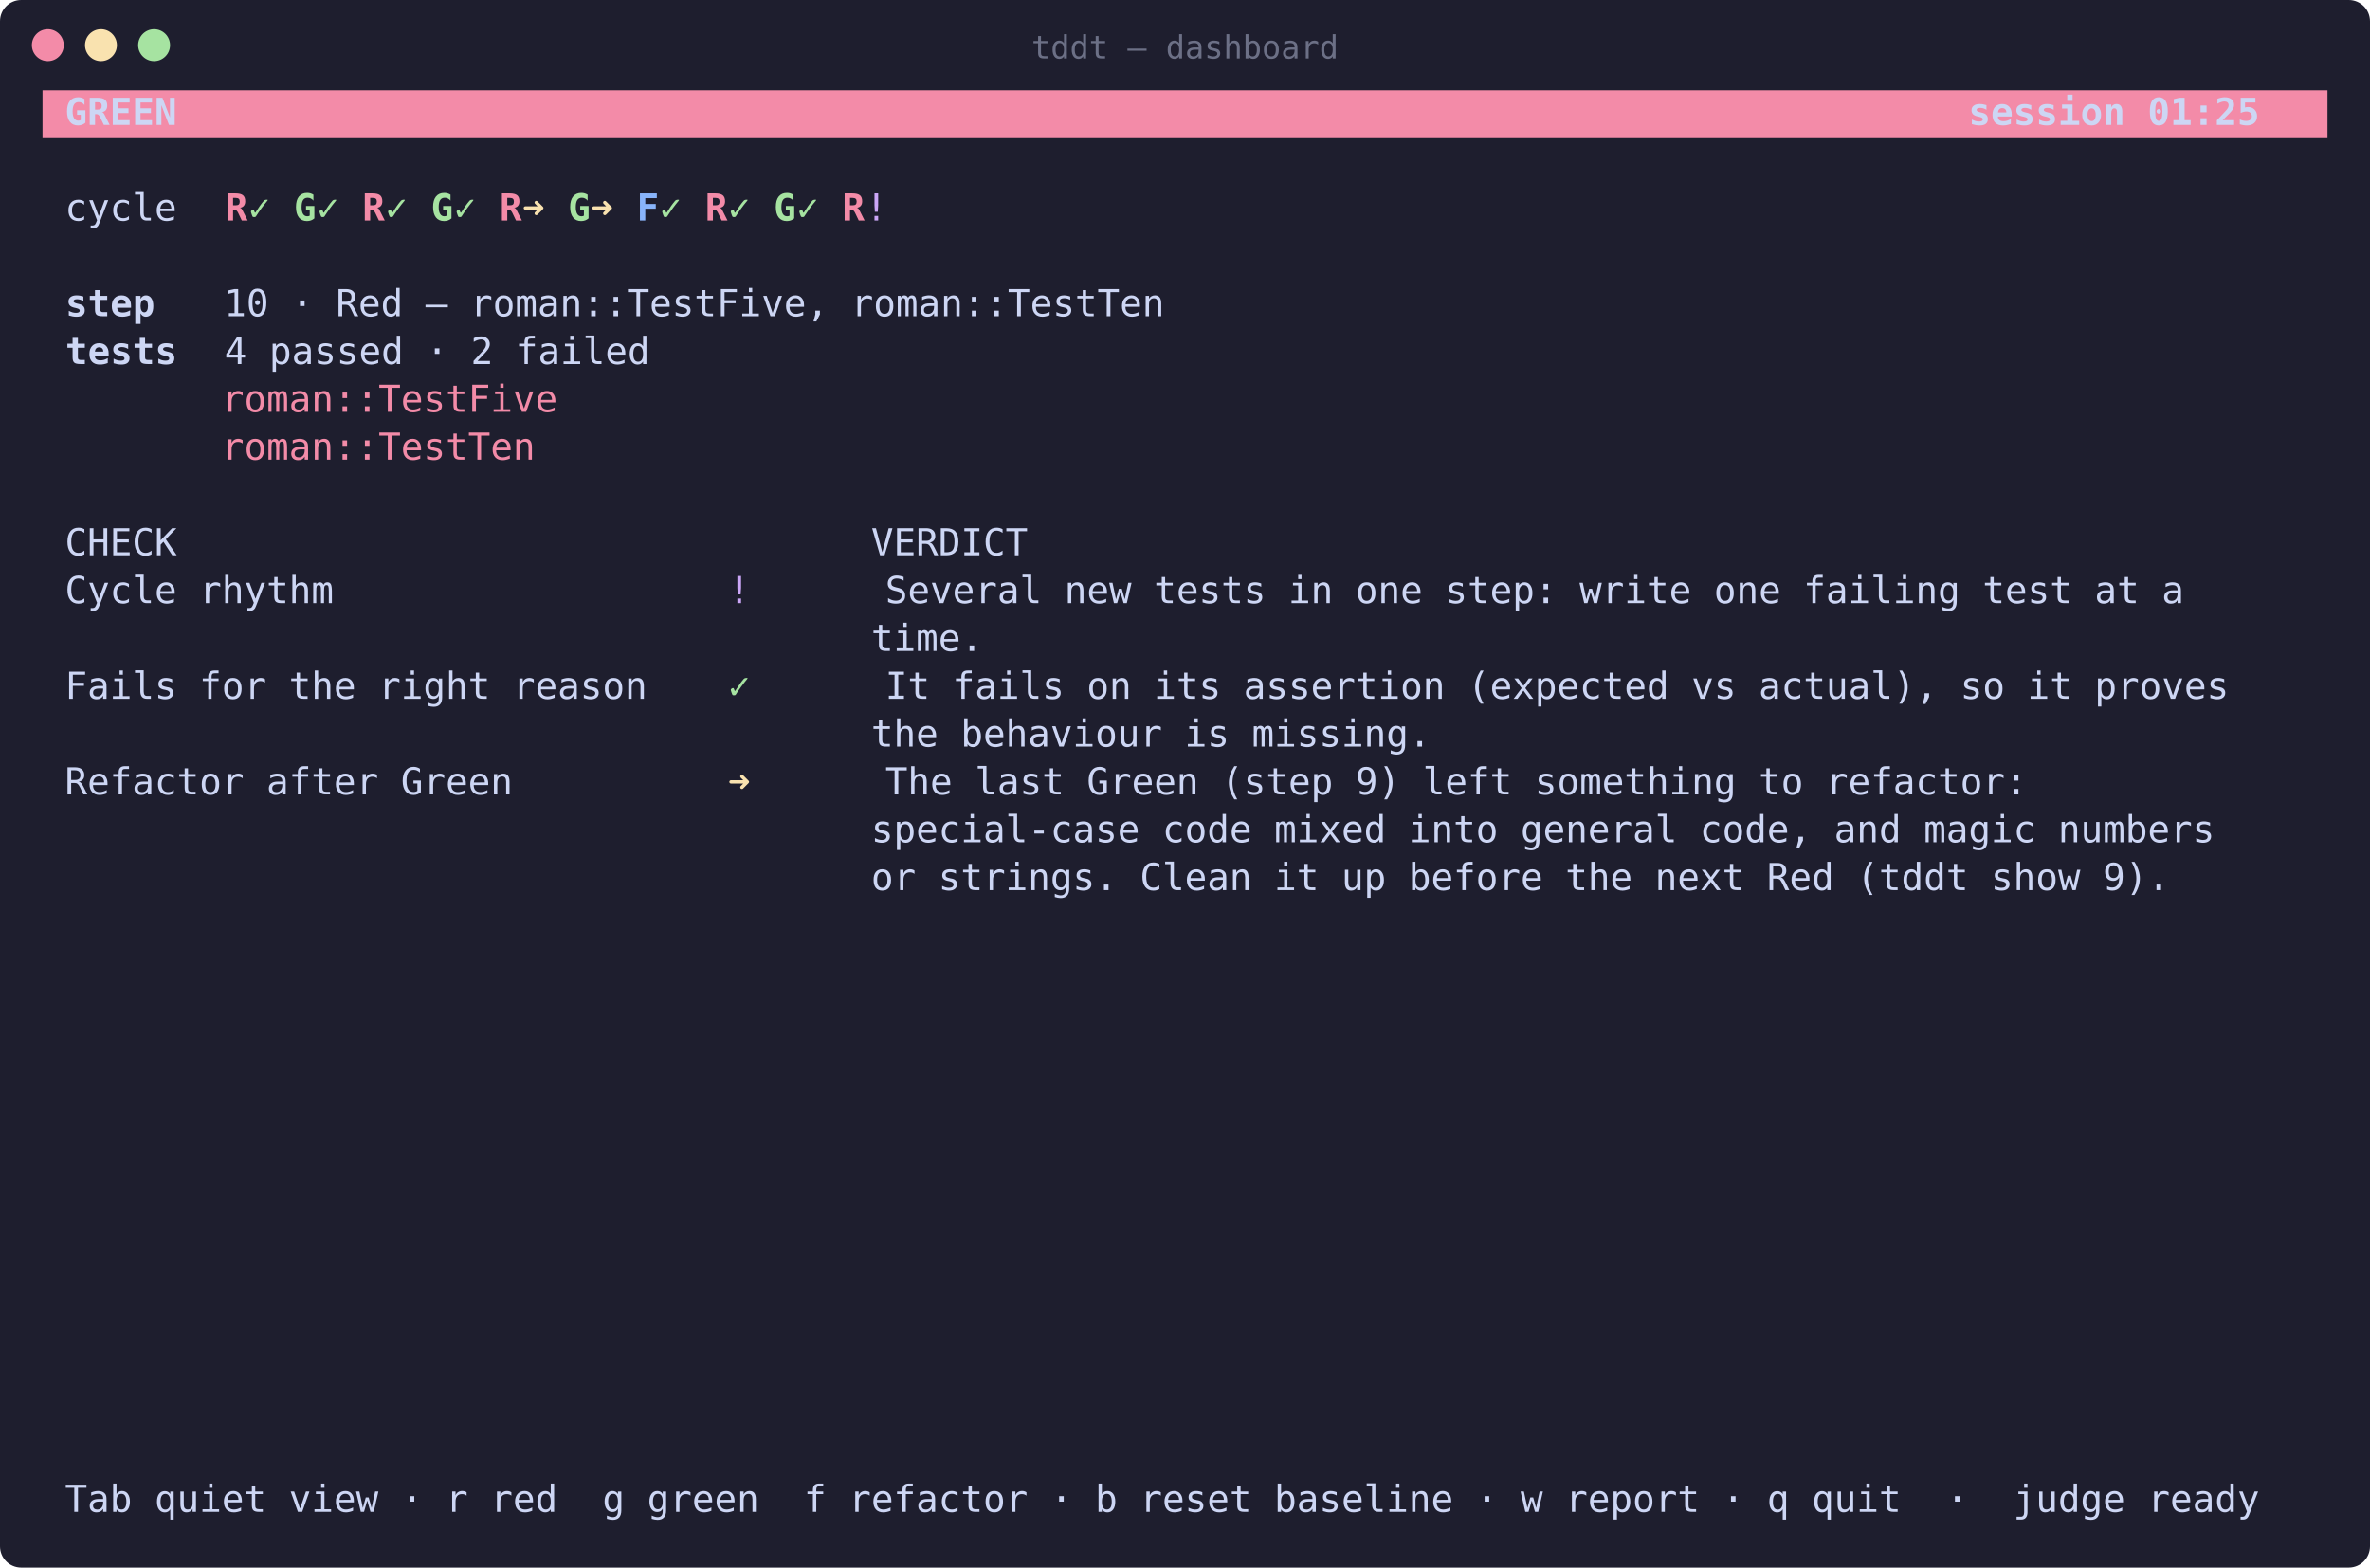
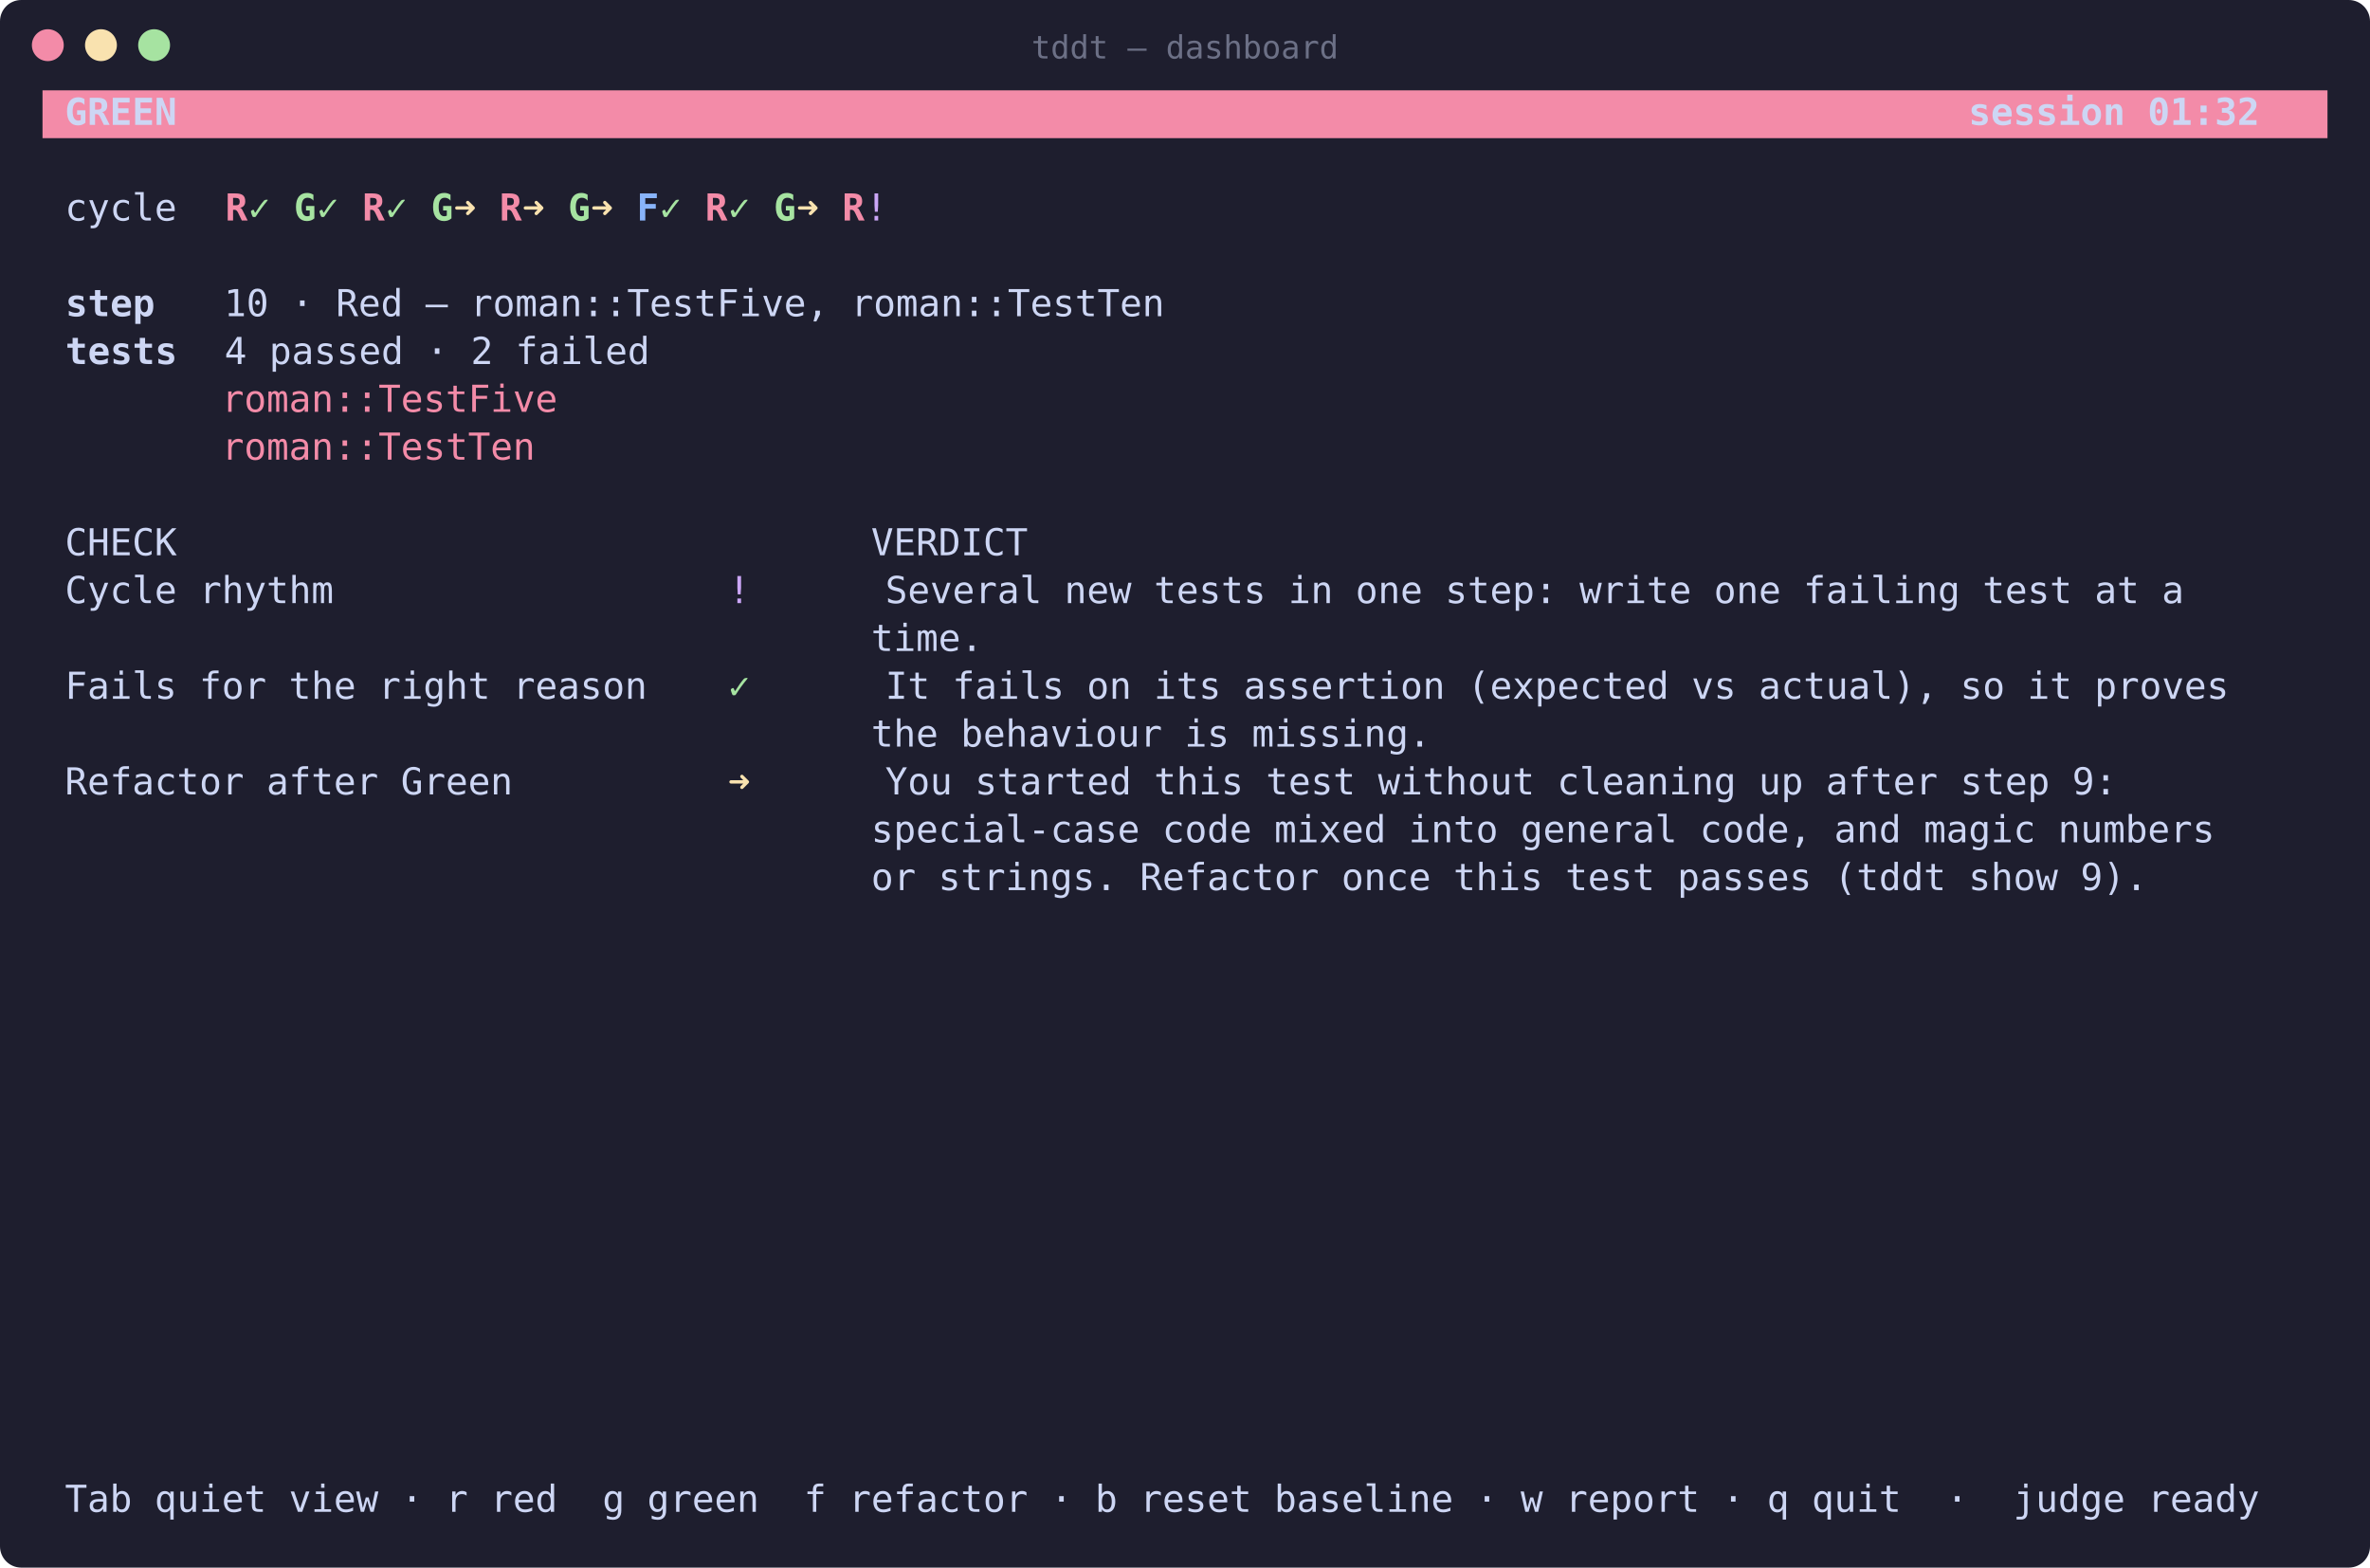
<svg xmlns="http://www.w3.org/2000/svg" width="892" height="590" viewBox="0 0 892 590" font-family="ui-monospace,SFMono-Regular,Menlo,Consolas,monospace" font-size="14">
  <rect width="892" height="590" rx="8" fill="#1e1e2e" />
  <circle cx="18" cy="17" r="6" fill="#f38ba8" />
  <circle cx="38" cy="17" r="6" fill="#f9e2af" />
  <circle cx="58" cy="17" r="6" fill="#a6e3a1" />
  <text x="446.0" y="22" fill="#6c7086" text-anchor="middle" font-size="12">tddt — dashboard</text>
  <rect x="16.0" y="34.0" width="860.0" height="18" fill="#f38ba8" />
-   <text x="16.0 24.6 33.2 41.8 50.4 59.0 67.6 76.2 84.8 93.4 102.0 110.6 119.2 127.8 136.4 145.0 153.6 162.2 170.8 179.4 188.0 196.6 205.2 213.8 222.4 231.0 239.6 248.2 256.8 265.4 274.0 282.6 291.2 299.8 308.4 317.0 325.6 334.2 342.8 351.4 360.0 368.6 377.2 385.8 394.4 403.0 411.6 420.2 428.8 437.4 446.0 454.6 463.2 471.8 480.4 489.0 497.6 506.2 514.8 523.4 532.0 540.6 549.2 557.8 566.4 575.0 583.6 592.2 600.8 609.4 618.0 626.6 635.2 643.8 652.4 661.0 669.6 678.2 686.8 695.4 704.0 712.6 721.2 729.8 738.4 747.0 755.6 764.2 772.8 781.4 790.0 798.6 807.2 815.8 824.4 833.0 841.6 850.2 858.8 867.4" y="47.0" fill="#cdd6f4" font-weight="bold" xml:space="preserve"> GREEN                                                                                session 01:25 </text>
+   <text x="16.0 24.6 33.2 41.8 50.4 59.0 67.6 76.2 84.8 93.4 102.0 110.6 119.2 127.8 136.4 145.0 153.6 162.2 170.8 179.4 188.0 196.6 205.2 213.8 222.4 231.0 239.6 248.2 256.8 265.4 274.0 282.6 291.2 299.8 308.4 317.0 325.6 334.2 342.8 351.4 360.0 368.6 377.2 385.8 394.4 403.0 411.6 420.2 428.8 437.4 446.0 454.6 463.2 471.8 480.4 489.0 497.6 506.2 514.8 523.4 532.0 540.6 549.2 557.8 566.4 575.0 583.6 592.2 600.8 609.4 618.0 626.6 635.2 643.8 652.4 661.0 669.6 678.2 686.8 695.4 704.0 712.6 721.2 729.8 738.4 747.0 755.6 764.2 772.8 781.4 790.0 798.6 807.2 815.8 824.4 833.0 841.6 850.2 858.8 867.4" y="47.0" fill="#cdd6f4" font-weight="bold" xml:space="preserve"> GREEN                                                                                session 01:32 </text>
  <text x="16.0 24.6 33.2 41.8 50.4 59.0" y="83.0" fill="#cdd6f4" xml:space="preserve"> cycle</text>
  <text x="84.8" y="83.0" fill="#f38ba8" font-weight="bold" xml:space="preserve">R</text>
  <text x="93.4" y="83.0" fill="#a6e3a1" xml:space="preserve">✓</text>
  <text x="110.6" y="83.0" fill="#a6e3a1" font-weight="bold" xml:space="preserve">G</text>
  <text x="119.2" y="83.0" fill="#a6e3a1" xml:space="preserve">✓</text>
  <text x="136.4" y="83.0" fill="#f38ba8" font-weight="bold" xml:space="preserve">R</text>
  <text x="145.0" y="83.0" fill="#a6e3a1" xml:space="preserve">✓</text>
  <text x="162.2" y="83.0" fill="#a6e3a1" font-weight="bold" xml:space="preserve">G</text>
-   <text x="170.8" y="83.0" fill="#a6e3a1" xml:space="preserve">✓</text>
+   <text x="170.8" y="83.0" fill="#f9e2af" xml:space="preserve">➜</text>
  <text x="188.0" y="83.0" fill="#f38ba8" font-weight="bold" xml:space="preserve">R</text>
  <text x="196.6" y="83.0" fill="#f9e2af" xml:space="preserve">➜</text>
  <text x="213.8" y="83.0" fill="#a6e3a1" font-weight="bold" xml:space="preserve">G</text>
  <text x="222.4" y="83.0" fill="#f9e2af" xml:space="preserve">➜</text>
  <text x="239.6" y="83.0" fill="#89b4fa" font-weight="bold" xml:space="preserve">F</text>
  <text x="248.2" y="83.0" fill="#a6e3a1" xml:space="preserve">✓</text>
  <text x="265.4" y="83.0" fill="#f38ba8" font-weight="bold" xml:space="preserve">R</text>
  <text x="274.0" y="83.0" fill="#a6e3a1" xml:space="preserve">✓</text>
  <text x="291.2" y="83.0" fill="#a6e3a1" font-weight="bold" xml:space="preserve">G</text>
-   <text x="299.8" y="83.0" fill="#a6e3a1" xml:space="preserve">✓</text>
+   <text x="299.8" y="83.0" fill="#f9e2af" xml:space="preserve">➜</text>
  <text x="317.0" y="83.0" fill="#f38ba8" font-weight="bold" xml:space="preserve">R</text>
  <text x="325.6" y="83.0" fill="#cba6f7" xml:space="preserve">!</text>
  <text x="24.6 33.2 41.8 50.4" y="119.0" fill="#cdd6f4" font-weight="bold" xml:space="preserve">step</text>
  <text x="59.0 67.6 76.2 84.8 93.4 102.0 110.6 119.2 127.8 136.4 145.0 153.6 162.2 170.8 179.4 188.0 196.6 205.2 213.8 222.4 231.0 239.6 248.2 256.8 265.4 274.0 282.6 291.2 299.8 308.4 317.0 325.6 334.2 342.8 351.4 360.0 368.6 377.2 385.8 394.4 403.0 411.6 420.2 428.8 437.4" y="119.0" fill="#cdd6f4" xml:space="preserve">   10 · Red — roman::TestFive, roman::TestTen</text>
  <text x="24.6 33.2 41.8 50.4 59.0" y="137.0" fill="#cdd6f4" font-weight="bold" xml:space="preserve">tests</text>
  <text x="67.6 76.2 84.8 93.4 102.0 110.6 119.2 127.8 136.4 145.0 153.6 162.2 170.8 179.4 188.0 196.6 205.2 213.8 222.4 231.0 239.6" y="137.0" fill="#cdd6f4" xml:space="preserve">  4 passed · 2 failed</text>
  <text x="16.0 24.6 33.2 41.8 50.4 59.0 67.6 76.2 84.8 93.4 102.0 110.6 119.2 127.8 136.4 145.0 153.6 162.2 170.8 179.4 188.0 196.6 205.2" y="155.0" fill="#f38ba8" xml:space="preserve">        roman::TestFive</text>
  <text x="16.0 24.6 33.2 41.8 50.4 59.0 67.6 76.2 84.8 93.4 102.0 110.6 119.2 127.8 136.4 145.0 153.6 162.2 170.8 179.4 188.0 196.6" y="173.0" fill="#f38ba8" xml:space="preserve">        roman::TestTen</text>
  <text x="16.0 24.6 33.2 41.8 50.4 59.0 67.6 76.2 84.8 93.4 102.0 110.6 119.2 127.8 136.4 145.0 153.6 162.2 170.8 179.4 188.0 196.6 205.2 213.8 222.4 231.0 239.6 248.2 256.8 265.4 274.0 282.6 291.2 299.8 308.4 317.0 325.6 334.2 342.8 351.4 360.0 368.6 377.2 385.8" y="209.0" fill="#cdd6f4" xml:space="preserve"> CHECK                               VERDICT</text>
  <text x="16.0 24.6 33.2 41.8 50.4 59.0 67.6 76.2 84.8 93.4 102.0 110.6 119.2" y="227.0" fill="#cdd6f4" xml:space="preserve"> Cycle rhythm</text>
  <text x="274.0" y="227.0" fill="#cba6f7" xml:space="preserve">!</text>
  <text x="282.6 291.2 299.8 308.4 317.0 325.6 334.2 342.8 351.4 360.0 368.6 377.2 385.8 394.4 403.0 411.6 420.2 428.8 437.4 446.0 454.6 463.2 471.8 480.4 489.0 497.6 506.2 514.8 523.4 532.0 540.6 549.2 557.8 566.4 575.0 583.6 592.2 600.8 609.4 618.0 626.6 635.2 643.8 652.4 661.0 669.6 678.2 686.8 695.4 704.0 712.6 721.2 729.8 738.4 747.0 755.6 764.2 772.8 781.4 790.0 798.6 807.2 815.8 824.4" y="227.0" fill="#cdd6f4" xml:space="preserve">      Several new tests in one step: write one failing test at a</text>
  <text x="16.0 24.6 33.2 41.8 50.4 59.0 67.6 76.2 84.8 93.4 102.0 110.6 119.2 127.8 136.4 145.0 153.6 162.2 170.8 179.4 188.0 196.6 205.2 213.8 222.4 231.0 239.6 248.2 256.8 265.4 274.0 282.6 291.2 299.8 308.4 317.0 325.6 334.2 342.8 351.4 360.0 368.6" y="245.0" fill="#cdd6f4" xml:space="preserve">                                     time.</text>
  <text x="16.0 24.6 33.2 41.8 50.4 59.0 67.6 76.2 84.8 93.4 102.0 110.6 119.2 127.8 136.4 145.0 153.6 162.2 170.8 179.4 188.0 196.6 205.2 213.8 222.4 231.0 239.6" y="263.0" fill="#cdd6f4" xml:space="preserve"> Fails for the right reason</text>
  <text x="274.0" y="263.0" fill="#a6e3a1" xml:space="preserve">✓</text>
  <text x="282.6 291.2 299.8 308.4 317.0 325.6 334.2 342.8 351.4 360.0 368.6 377.2 385.8 394.4 403.0 411.6 420.2 428.8 437.4 446.0 454.6 463.2 471.8 480.4 489.0 497.6 506.2 514.8 523.4 532.0 540.6 549.2 557.8 566.4 575.0 583.6 592.2 600.8 609.4 618.0 626.6 635.2 643.8 652.4 661.0 669.6 678.2 686.8 695.4 704.0 712.6 721.2 729.8 738.4 747.0 755.6 764.2 772.8 781.4 790.0 798.6 807.2 815.8 824.4 833.0 841.6" y="263.0" fill="#cdd6f4" xml:space="preserve">      It fails on its assertion (expected vs actual), so it proves</text>
  <text x="16.0 24.6 33.2 41.8 50.4 59.0 67.6 76.2 84.8 93.4 102.0 110.6 119.2 127.8 136.4 145.0 153.6 162.2 170.8 179.4 188.0 196.6 205.2 213.8 222.4 231.0 239.6 248.2 256.8 265.4 274.0 282.6 291.2 299.8 308.4 317.0 325.6 334.2 342.8 351.4 360.0 368.6 377.2 385.8 394.4 403.0 411.6 420.2 428.8 437.4 446.0 454.6 463.2 471.8 480.4 489.0 497.6 506.2 514.8 523.4 532.0 540.6" y="281.0" fill="#cdd6f4" xml:space="preserve">                                     the behaviour is missing.</text>
  <text x="16.0 24.6 33.2 41.8 50.4 59.0 67.6 76.2 84.8 93.4 102.0 110.6 119.2 127.8 136.4 145.0 153.6 162.2 170.8 179.4 188.0" y="299.0" fill="#cdd6f4" xml:space="preserve"> Refactor after Green</text>
  <text x="274.0" y="299.0" fill="#f9e2af" xml:space="preserve">➜</text>
-   <text x="282.6 291.2 299.8 308.4 317.0 325.6 334.2 342.8 351.4 360.0 368.6 377.2 385.8 394.4 403.0 411.6 420.2 428.8 437.4 446.0 454.6 463.2 471.8 480.4 489.0 497.6 506.2 514.8 523.4 532.0 540.6 549.2 557.8 566.4 575.0 583.6 592.2 600.8 609.4 618.0 626.6 635.2 643.8 652.4 661.0 669.6 678.2 686.8 695.4 704.0 712.6 721.2 729.8 738.4 747.0 755.6 764.2" y="299.0" fill="#cdd6f4" xml:space="preserve">      The last Green (step 9) left something to refactor:</text>
+   <text x="282.6 291.2 299.8 308.4 317.0 325.6 334.2 342.8 351.4 360.0 368.6 377.2 385.8 394.4 403.0 411.6 420.2 428.8 437.4 446.0 454.6 463.2 471.8 480.4 489.0 497.6 506.2 514.8 523.4 532.0 540.6 549.2 557.8 566.4 575.0 583.6 592.2 600.8 609.4 618.0 626.6 635.2 643.8 652.4 661.0 669.6 678.2 686.8 695.4 704.0 712.6 721.2 729.8 738.4 747.0 755.6 764.2 772.8 781.4 790.0 798.6" y="299.0" fill="#cdd6f4" xml:space="preserve">      You started this test without cleaning up after step 9:</text>
  <text x="16.0 24.6 33.2 41.8 50.4 59.0 67.6 76.2 84.8 93.4 102.0 110.6 119.2 127.8 136.4 145.0 153.6 162.2 170.8 179.4 188.0 196.6 205.2 213.8 222.4 231.0 239.6 248.2 256.8 265.4 274.0 282.6 291.2 299.8 308.4 317.0 325.6 334.2 342.8 351.4 360.0 368.6 377.2 385.8 394.4 403.0 411.6 420.2 428.8 437.4 446.0 454.6 463.2 471.8 480.4 489.0 497.6 506.2 514.8 523.4 532.0 540.6 549.2 557.8 566.4 575.0 583.6 592.2 600.8 609.4 618.0 626.6 635.2 643.8 652.4 661.0 669.6 678.2 686.8 695.4 704.0 712.6 721.2 729.8 738.4 747.0 755.6 764.2 772.8 781.4 790.0 798.6 807.2 815.8 824.4 833.0 841.6" y="317.0" fill="#cdd6f4" xml:space="preserve">                                     special-case code mixed into general code, and magic numbers</text>
-   <text x="16.0 24.6 33.2 41.8 50.4 59.0 67.6 76.2 84.8 93.4 102.0 110.6 119.2 127.8 136.4 145.0 153.6 162.2 170.8 179.4 188.0 196.6 205.2 213.8 222.4 231.0 239.6 248.2 256.8 265.4 274.0 282.6 291.2 299.8 308.4 317.0 325.6 334.2 342.8 351.4 360.0 368.6 377.2 385.8 394.4 403.0 411.6 420.2 428.8 437.4 446.0 454.6 463.2 471.8 480.4 489.0 497.6 506.2 514.8 523.4 532.0 540.6 549.2 557.8 566.4 575.0 583.6 592.2 600.8 609.4 618.0 626.6 635.2 643.8 652.4 661.0 669.6 678.2 686.8 695.4 704.0 712.6 721.2 729.8 738.4 747.0 755.6 764.2 772.8 781.4 790.0 798.6 807.2 815.8 824.4" y="335.0" fill="#cdd6f4" xml:space="preserve">                                     or strings. Clean it up before the next Red (tddt show 9).</text>
+   <text x="16.0 24.6 33.2 41.8 50.4 59.0 67.6 76.2 84.8 93.4 102.0 110.6 119.2 127.8 136.4 145.0 153.6 162.2 170.8 179.4 188.0 196.6 205.2 213.8 222.4 231.0 239.6 248.2 256.8 265.4 274.0 282.6 291.2 299.8 308.4 317.0 325.6 334.2 342.8 351.4 360.0 368.6 377.2 385.8 394.4 403.0 411.6 420.2 428.8 437.4 446.0 454.6 463.2 471.8 480.4 489.0 497.6 506.2 514.8 523.4 532.0 540.6 549.2 557.8 566.4 575.0 583.6 592.2 600.8 609.4 618.0 626.6 635.2 643.8 652.4 661.0 669.6 678.2 686.8 695.4 704.0 712.6 721.2 729.8 738.4 747.0 755.6 764.2 772.8 781.4 790.0 798.6 807.2 815.8" y="335.0" fill="#cdd6f4" xml:space="preserve">                                     or strings. Refactor once this test passes (tddt show 9).</text>
  <text x="16.0 24.6 33.2 41.8 50.4 59.0 67.6 76.2 84.8 93.4 102.0 110.6 119.2 127.8 136.4 145.0 153.6 162.2 170.8 179.4 188.0 196.6 205.2 213.8 222.4 231.0 239.6 248.2 256.8 265.4 274.0 282.6 291.2 299.8 308.4 317.0 325.6 334.2 342.8 351.4 360.0 368.6 377.2 385.8 394.4 403.0 411.6 420.2 428.8 437.4 446.0 454.6 463.2 471.8 480.4 489.0 497.6 506.2 514.8 523.4 532.0 540.6 549.2 557.8 566.4 575.0 583.6 592.2 600.8 609.4 618.0 626.6 635.2 643.8 652.4 661.0 669.6 678.2 686.8 695.4 704.0 712.6 721.2 729.8 738.4 747.0 755.6 764.2 772.8 781.4 790.0 798.6 807.2 815.8 824.4 833.0 841.6 850.2 858.8" y="569.0" fill="#cdd6f4" xml:space="preserve"> Tab quiet view · r red  g green  f refactor · b reset baseline · w report · q quit  ·  judge ready</text>
</svg>
